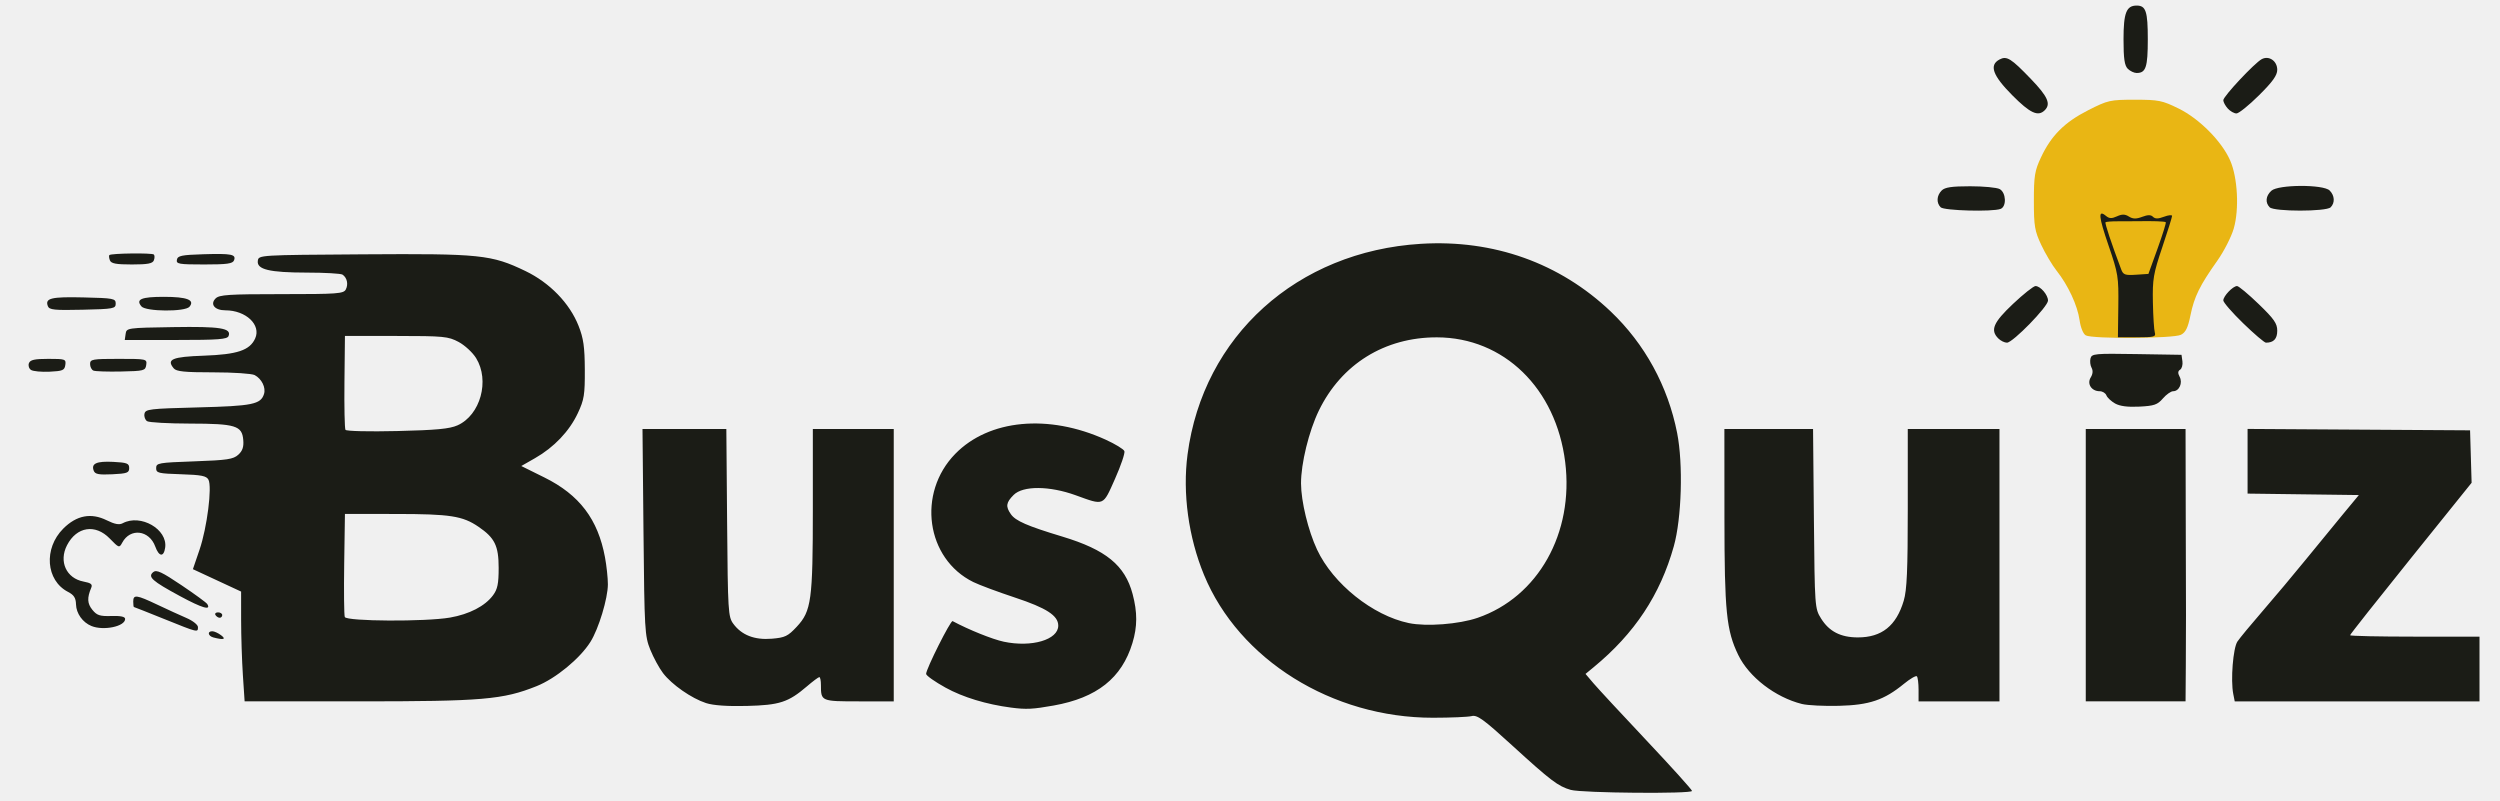
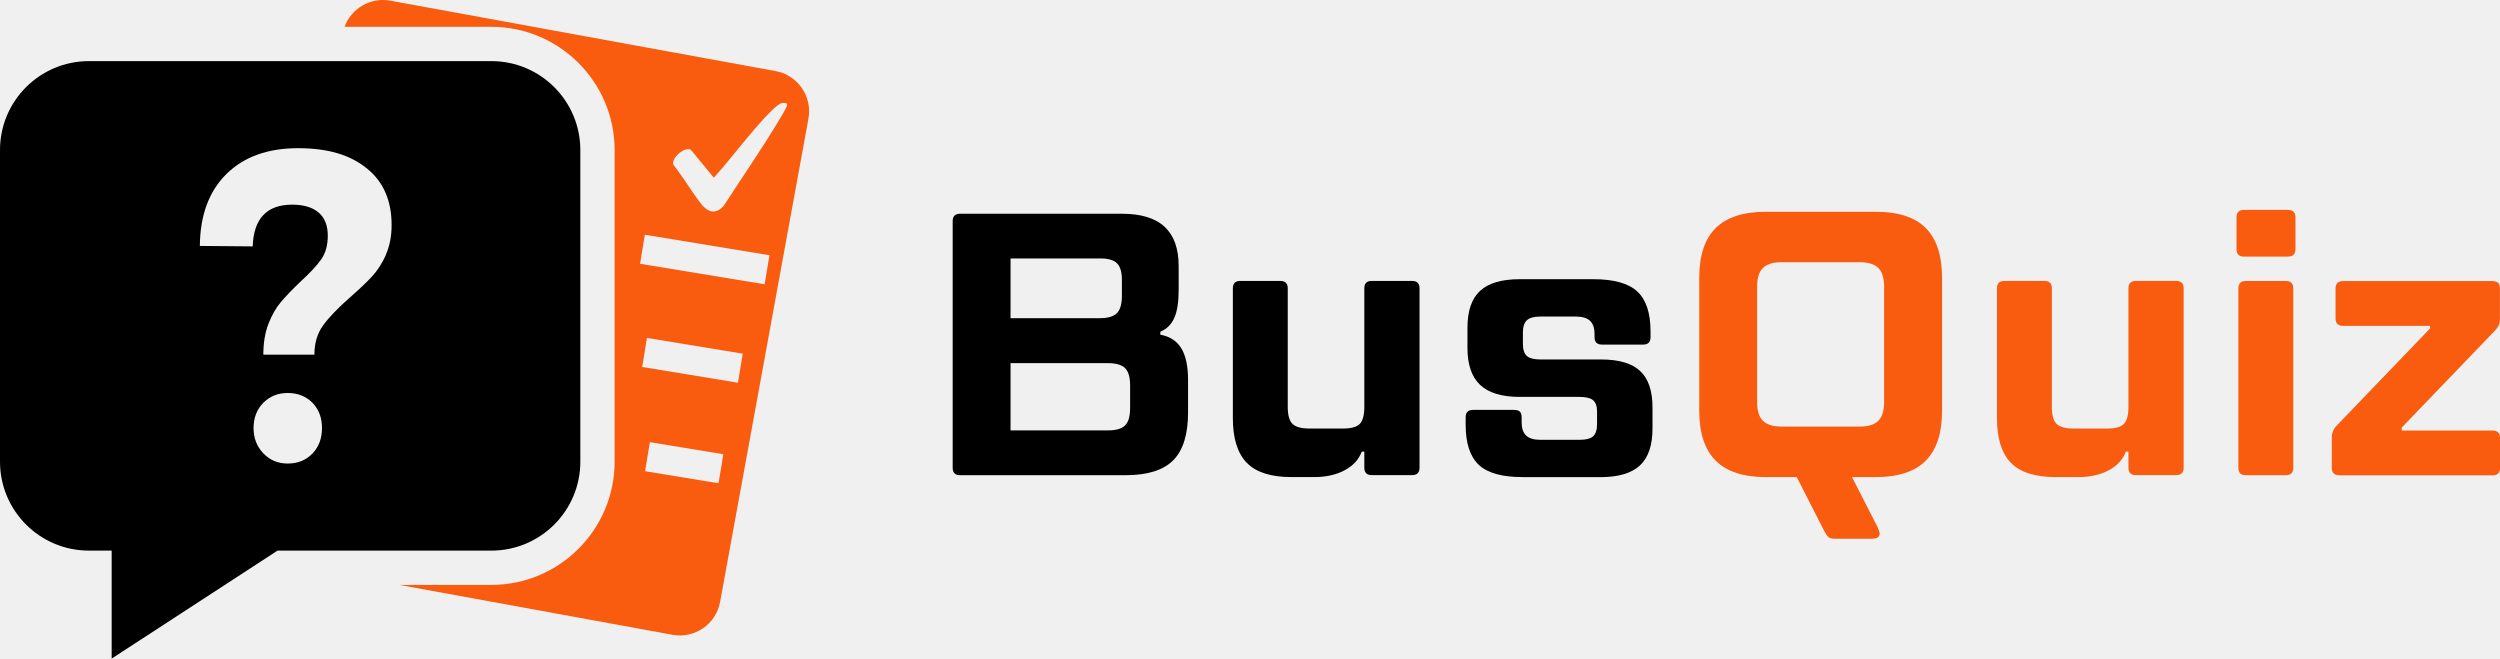
- <svg xmlns="http://www.w3.org/2000/svg" version="1.1" id="svg1" width="927" height="297" viewBox="0 0 927 297">
-   <defs id="defs1" />
-   <g id="g1">
-     <path style="fill:#e9b614" d="m 773.411,124.358 c -0.959,-0.537 -1.911,-2.866 -2.307,-5.647 -0.782,-5.487 -4.229,-12.913 -8.492,-18.295 -1.641,-2.072 -4.213,-6.393 -5.717,-9.602 -2.435,-5.197 -2.734,-6.986 -2.734,-16.336 0,-9.255 0.312,-11.166 2.635,-16.12 3.8,-8.104 8.734,-13.032 17.509,-17.486 7.335,-3.723 8.093,-3.894 17.285,-3.894 8.839,0 10.148,0.264 16.264,3.274 7.661,3.771 15.935,12.102 19.069,19.201 2.805,6.351 3.429,18.137 1.341,25.319 -0.899,3.093 -3.642,8.455 -6.094,11.915 -6.486,9.15 -8.54,13.322 -9.933,20.179 -0.949,4.669 -1.787,6.386 -3.553,7.275 -2.782,1.401 -32.826,1.585 -35.273,0.216 z" id="path47" />
-     <path style="fill:#e9b614" d="m 966.907,226.62 c 0.011,-2.2 0.216,-2.982 0.455,-1.738 0.239,1.244 0.23,3.044 -0.02,4 -0.25,0.956 -0.446,-0.062 -0.435,-2.262 z" id="path20" />
-     <path style="fill:#1b1c16" d="m 582.439,292.892 c -4.705,-1.35 -7.36,-3.366 -21.84,-16.584 -10.544,-9.625 -12.85,-11.295 -14.891,-10.783 -1.328,0.333 -7.783,0.61 -14.344,0.615 -37.398,0.027 -71.951,-21.524 -84.914,-52.96 -5.767,-13.984 -8,-30.319 -6.107,-44.667 5.792,-43.894 40.582,-75.295 86.538,-78.107 26.927,-1.648 51.481,7.11 70.385,25.103 12.637,12.028 21.198,27.688 24.614,45.028 2.274,11.543 1.685,31.605 -1.235,42.029 -5.048,18.02 -14.551,32.352 -29.74,44.855 l -2.997,2.467 2.997,3.52 c 1.648,1.936 10.535,11.522 19.747,21.301 9.213,9.78 16.75,18.136 16.75,18.569 0,1.143 -40.858,0.791 -44.963,-0.386 z M 547.903,229.088 c 22.427,-7.71 35.746,-31.396 32.472,-57.748 -3.401,-27.366 -22.746,-46.187 -47.54,-46.252 -19.363,-0.051 -35.439,9.919 -43.809,27.168 -3.694,7.613 -6.635,19.642 -6.605,27.019 0.027,6.666 2.647,17.478 5.941,24.517 5.936,12.686 20.644,24.459 34.042,27.249 6.507,1.355 18.564,0.432 25.5,-1.952 z m -173,33.289 c -9.132,-1.188 -17.859,-3.845 -24.293,-7.399 -3.964,-2.189 -7.207,-4.482 -7.207,-5.096 0,-1.841 9.097,-19.961 9.826,-19.571 6.046,3.231 14.793,6.75 18.982,7.637 10.344,2.188 20.192,-0.721 20.192,-5.965 0,-3.711 -4.364,-6.539 -16.058,-10.407 -6.293,-2.082 -13.242,-4.671 -15.442,-5.753 -17.533,-8.624 -20.949,-32.969 -6.674,-47.553 12.496,-12.766 34.546,-14.855 55.675,-5.274 3.584,1.625 6.745,3.549 7.023,4.276 0.279,0.727 -1.293,5.366 -3.492,10.309 -4.527,10.173 -3.918,9.918 -14.532,6.074 -9.785,-3.543 -19.578,-3.6 -23.045,-0.132 -2.82,2.82 -3.03,4.279 -1.027,7.138 1.746,2.493 6.068,4.375 19.073,8.302 16.18,4.887 23.228,10.646 26.064,21.298 1.807,6.788 1.79,12.07 -0.059,18.163 -3.951,13.025 -13.151,20.321 -29.236,23.189 -7.763,1.384 -10.128,1.499 -15.769,0.765 z m -113.104,-1.676 c -5.39,-1.755 -12.687,-6.838 -15.94,-11.102 -1.432,-1.877 -3.567,-5.803 -4.744,-8.723 -2.031,-5.038 -2.159,-7.262 -2.509,-43.559 l -0.369,-38.25 h 15.545 15.545 l 0.287,34.75 c 0.272,32.932 0.392,34.892 2.287,37.467 3.115,4.231 7.883,6.082 14.299,5.55 4.884,-0.405 5.953,-0.92 9.244,-4.447 5.418,-5.809 5.957,-9.779 5.957,-43.869 v -29.451 h 15 15 v 50.5 50.5 h -12.893 c -14.06,0 -14.107,-0.02 -14.107,-6.082 0,-1.605 -0.266,-2.918 -0.591,-2.918 -0.325,0 -2.397,1.546 -4.605,3.436 -6.903,5.909 -10.132,6.96 -22.304,7.262 -7.172,0.178 -12.428,-0.192 -15.104,-1.064 z m 406.35,0.334 c -9.869,-2.466 -19.641,-9.988 -23.601,-18.168 -4.409,-9.109 -5.109,-16.076 -5.128,-51.05 l -0.017,-32.75 h 16.439 16.439 l 0.311,33.25 c 0.308,32.887 0.337,33.291 2.658,37.024 2.99,4.81 7.278,7.011 13.653,7.011 8.856,0 14.242,-4.309 17.002,-13.605 1.182,-3.979 1.498,-11.231 1.498,-34.362 v -29.318 h 17 17 v 50.5 50.5 h -15 -15 v -4.333 c 0,-2.383 -0.283,-4.616 -0.628,-4.962 -0.346,-0.346 -2.519,0.921 -4.83,2.814 -7.324,6.001 -12.78,7.847 -24.042,8.133 -5.5,0.139 -11.689,-0.168 -13.754,-0.684 z M 90.059,250.316 c -0.355,-5.362 -0.648,-14.522 -0.651,-20.355 l -0.005,-10.605 -8.938,-4.153 -8.938,-4.153 2.471,-7.242 c 2.788,-8.173 4.707,-23.308 3.291,-25.955 -0.745,-1.392 -2.648,-1.767 -10.151,-2 -8.472,-0.264 -9.235,-0.452 -9.235,-2.287 0,-1.882 0.833,-2.029 14.149,-2.5 12.193,-0.431 14.447,-0.769 16.299,-2.449 1.58,-1.432 2.07,-2.884 1.851,-5.477 -0.45,-5.313 -2.817,-6.039 -19.799,-6.075 -7.975,-0.017 -15.107,-0.415 -15.848,-0.885 -0.742,-0.47 -1.186,-1.701 -0.988,-2.735 0.334,-1.743 1.785,-1.917 19.848,-2.38 20.215,-0.519 23.262,-1.136 24.476,-4.961 0.754,-2.375 -0.84,-5.622 -3.445,-7.016 -1.051,-0.563 -7.961,-1.023 -15.355,-1.023 -10.678,0 -13.697,-0.306 -14.678,-1.487 -2.784,-3.355 -0.59,-4.277 11.166,-4.694 12.426,-0.441 17.029,-1.981 19.028,-6.367 2.3,-5.049 -3.412,-10.452 -11.049,-10.452 -3.934,0 -5.775,-2.236 -3.618,-4.394 1.381,-1.381 4.812,-1.606 24.499,-1.606 20.794,0 22.976,-0.161 23.793,-1.75 0.998,-1.941 0.456,-4.359 -1.23,-5.485 -0.605,-0.404 -6.545,-0.742 -13.201,-0.75 -13.944,-0.018 -18.664,-1.154 -18.203,-4.382 0.304,-2.131 0.353,-2.134 39.062,-2.395 43.515,-0.294 47.542,0.121 60.183,6.201 9.001,4.329 16.385,11.949 19.685,20.314 1.83,4.637 2.278,7.775 2.32,16.247 0.046,9.329 -0.243,11.13 -2.595,16.148 -3.13,6.679 -8.803,12.642 -15.86,16.672 l -5.103,2.914 8.578,4.249 c 12.993,6.437 19.855,15.487 22.471,29.638 0.584,3.16 1.062,7.641 1.062,9.957 0,5.236 -3.425,16.551 -6.471,21.375 -3.925,6.217 -12.869,13.57 -19.962,16.409 -12.487,4.999 -19.971,5.638 -66.048,5.638 H 90.704 Z m 76.816,-21.319 c 7.144,-1.244 12.974,-4.265 15.933,-8.255 1.68,-2.264 2.094,-4.279 2.094,-10.177 0,-8.195 -1.445,-11.136 -7.493,-15.252 -5.887,-4.007 -10.451,-4.715 -30.507,-4.732 l -19,-0.016 -0.273,18.468 c -0.15,10.157 -0.052,19.045 0.219,19.75 0.627,1.634 29.949,1.794 39.027,0.214 z m 2.772,-71.281 c 8.488,-3.791 12.03,-16.616 6.888,-24.936 -1.284,-2.077 -4.201,-4.771 -6.483,-5.986 -3.859,-2.055 -5.476,-2.21 -23.149,-2.219 l -19,-0.009 -0.18,16.958 c -0.099,9.327 0.069,17.362 0.374,17.855 0.312,0.504 8.72,0.703 19.18,0.453 14.524,-0.346 19.45,-0.812 22.37,-2.117 z m 603.756,51.85 v -50.5 h 18.5 18.5 l 0.067,31.75 c 0.037,17.462 0.08,34.225 0.096,37.25 0.016,3.025 -0.014,11.463 -0.067,18.75 l -0.096,13.25 h -18.5 -18.5 z m 54.69,47.75 c -1.013,-5.133 -0.07,-17.024 1.541,-19.431 0.853,-1.275 5.088,-6.398 9.41,-11.383 4.322,-4.986 11.458,-13.492 15.858,-18.903 4.4,-5.411 10.648,-13.032 13.884,-16.935 l 5.884,-7.097 -20.634,-0.27 -20.634,-0.27 v -11.991 -11.991 l 41.25,0.261 41.25,0.261 0.286,9.724 0.286,9.724 -22.536,28.007 c -12.395,15.404 -22.536,28.241 -22.536,28.526 0,0.285 10.8,0.519 24,0.519 h 24 v 12 12 H 874.019 828.636 Z M 79.153,236.377 c -2.032,-0.531 -2.372,-2.311 -0.441,-2.311 0.72,0 2.182,0.661 3.25,1.468 2.014,1.523 0.981,1.833 -2.809,0.842 z m -18.25,-6.842 c -6.05,-2.439 -11.113,-4.443 -11.25,-4.452 -0.138,-0.009 -0.25,-0.917 -0.25,-2.017 0,-2.687 1.171,-2.539 8.903,1.13 3.628,1.722 8.509,3.956 10.847,4.964 2.358,1.018 4.25,2.518 4.25,3.37 0,2.057 0.074,2.074 -12.5,-2.996 z m -27,2.586 c -3.263,-1.335 -5.622,-4.64 -5.718,-8.008 -0.069,-2.42 -0.763,-3.502 -2.98,-4.649 -8.205,-4.243 -9.091,-16.109 -1.752,-23.448 4.949,-4.949 10.301,-5.974 16.131,-3.09 2.959,1.464 4.635,1.774 5.909,1.092 6.661,-3.565 16.746,2.244 15.749,9.071 -0.522,3.571 -2.292,3.379 -3.657,-0.397 -2.233,-6.174 -9.29,-7.028 -12.258,-1.484 -1.093,2.042 -1.213,2.002 -4.637,-1.523 -5.352,-5.51 -12.266,-4.427 -15.838,2.48 -3.119,6.032 -0.267,12.282 6.154,13.487 2.748,0.515 3.366,1.016 2.828,2.287 -1.584,3.743 -1.479,5.846 0.405,8.171 1.681,2.074 2.782,2.433 7.077,2.305 3.463,-0.103 5.086,0.245 5.086,1.089 0,2.784 -7.999,4.458 -12.5,2.616 z m 46,-4.055 c -0.34,-0.55 0.084,-1 0.941,-1 0.857,0 1.559,0.45 1.559,1 0,0.55 -0.423,1 -0.941,1 -0.518,0 -1.219,-0.45 -1.559,-1 z m -13.141,-7.018 c -10.403,-5.629 -12.083,-7.136 -9.936,-8.918 1.176,-0.976 3.135,-0.068 10.439,4.844 4.945,3.325 9.256,6.475 9.581,7 1.557,2.52 -1.844,1.533 -10.083,-2.925 z m -32.005,-46.501 c -1.025,-2.671 1.037,-3.606 7.25,-3.285 5.128,0.265 5.896,0.565 5.896,2.304 0,1.755 -0.766,2.036 -6.263,2.298 -5.027,0.239 -6.385,-0.021 -6.883,-1.317 z M 784.271,149.613 c -1.447,-0.817 -2.896,-2.175 -3.219,-3.016 -0.323,-0.842 -1.446,-1.53 -2.496,-1.53 -3.021,0 -4.796,-2.741 -3.313,-5.116 0.778,-1.245 0.894,-2.536 0.321,-3.561 -0.495,-0.884 -0.678,-2.454 -0.407,-3.489 0.461,-1.761 1.556,-1.864 17.119,-1.608 l 16.627,0.274 0.337,2.387 c 0.186,1.313 -0.198,2.718 -0.853,3.123 -0.848,0.524 -0.897,1.284 -0.172,2.639 1.215,2.271 -0.172,5.351 -2.41,5.351 -0.824,0 -2.541,1.212 -3.816,2.694 -1.99,2.313 -3.22,2.74 -8.702,3.016 -4.32,0.218 -7.236,-0.158 -9.016,-1.164 z M 11.507,137.177 c -0.768,-0.5 -1.119,-1.629 -0.781,-2.509 0.477,-1.244 2.085,-1.601 7.215,-1.601 6.273,0 6.585,0.112 6.281,2.25 -0.282,1.984 -0.971,2.281 -5.82,2.509 -3.025,0.143 -6.128,-0.149 -6.896,-0.649 z m 23.146,0.245 c -0.688,-0.287 -1.25,-1.385 -1.25,-2.439 0,-1.768 0.82,-1.917 10.57,-1.917 10.389,0 10.564,0.038 10.25,2.25 -0.302,2.126 -0.814,2.26 -9.32,2.439 -4.95,0.104 -9.562,-0.046 -10.25,-0.333 z M 740.974,125.495 c -3.076,-3.076 -1.874,-5.901 5.447,-12.807 3.86,-3.642 7.616,-6.621 8.345,-6.621 1.818,0 4.636,3.277 4.636,5.391 0,2.224 -13.048,15.609 -15.217,15.609 -0.902,0 -2.348,-0.707 -3.212,-1.571 z m 90.822,-5.598 c -4.066,-3.943 -7.393,-7.768 -7.393,-8.5 0,-1.606 3.562,-5.331 5.097,-5.331 0.603,0 4.203,2.999 8,6.664 5.736,5.538 6.903,7.21 6.903,9.893 0,3.029 -1.333,4.443 -4.188,4.443 -0.564,0 -4.352,-3.226 -8.418,-7.169 z m -785.213,3.919 c 0.316,-2.222 0.536,-2.253 17.591,-2.524 17.582,-0.279 21.701,0.379 20.584,3.289 -0.476,1.241 -3.686,1.485 -19.532,1.485 h -18.963 z m 738.888,-10.258 c 0.139,-10.885 -0.057,-12.103 -3.618,-22.509 -3.729,-10.895 -3.951,-13.475 -0.944,-10.979 1.199,0.995 2.124,1.03 4.052,0.151 1.898,-0.865 2.967,-0.845 4.449,0.08 1.47,0.918 2.676,0.945 4.89,0.109 2.131,-0.804 3.24,-0.808 4.035,-0.013 0.795,0.795 1.917,0.786 4.082,-0.031 1.642,-0.62 2.986,-0.754 2.986,-0.297 0,0.457 -1.642,5.705 -3.648,11.663 -3.285,9.755 -3.63,11.778 -3.464,20.333 0.101,5.225 0.423,10.287 0.715,11.25 0.471,1.552 -0.272,1.75 -6.576,1.75 h -7.107 z m 14.56,-21.398 c 1.867,-5.173 3.235,-9.565 3.039,-9.761 -0.331,-0.331 -4.73,-0.484 -10.667,-0.373 -1.375,0.026 -4.481,0.038 -6.902,0.028 -2.421,-0.011 -4.571,0.15 -4.778,0.358 -0.317,0.317 2.196,7.875 5.804,17.458 0.76,2.019 1.441,2.267 5.488,2 l 4.62,-0.305 z M 17.75,113.53 c -1.137,-2.963 1.187,-3.533 13.235,-3.247 11.156,0.265 11.917,0.411 11.917,2.283 0,1.876 -0.76,2.017 -12.27,2.281 -10.487,0.24 -12.359,0.049 -12.883,-1.317 z m 34.689,0.08 c -2.193,-2.642 -0.075,-3.544 8.323,-3.544 8.609,0 11.588,1.153 9.495,3.676 -1.601,1.93 -16.196,1.821 -17.817,-0.132 z M 40.748,96.523 c -0.326,-0.849 -0.413,-1.722 -0.194,-1.942 0.664,-0.664 15.845,-0.853 16.492,-0.205 0.332,0.332 0.337,1.298 0.011,2.147 -0.461,1.203 -2.261,1.543 -8.155,1.543 -5.894,0 -7.693,-0.341 -8.155,-1.543 z m 24.843,-0.207 c 0.286,-1.494 1.714,-1.792 9.748,-2.04 10.524,-0.324 12.294,0.025 11.44,2.252 -0.479,1.248 -2.561,1.538 -11.056,1.538 -9.429,0 -10.433,-0.173 -10.132,-1.75 z M 719.603,76.867 c -1.661,-1.661 -1.5,-4.357 0.371,-6.229 1.196,-1.196 3.722,-1.571 10.566,-1.571 4.947,0 9.865,0.466 10.929,1.035 2.397,1.283 2.646,6.478 0.352,7.358 -2.982,1.144 -20.961,0.664 -22.218,-0.593 z m 122,0 c -1.733,-1.733 -1.476,-4.24 0.629,-6.145 2.574,-2.33 19.289,-2.395 21.6,-0.084 1.872,1.872 2.032,4.568 0.371,6.229 -1.64,1.64 -20.96,1.64 -22.6,1e-5 z m -95.477,-41.575 c -7.259,-7.315 -8.624,-11.137 -4.723,-13.225 2.702,-1.446 4.285,-0.46 11.75,7.316 6.185,6.443 7.378,9.156 5.05,11.484 -2.489,2.489 -5.415,1.138 -12.077,-5.575 z m 79.932,4.946 c -0.91,-1.006 -1.655,-2.395 -1.655,-3.087 0,-1.425 11.572,-13.782 14.25,-15.217 2.676,-1.434 5.75,0.675 5.75,3.945 0,2.058 -1.691,4.419 -6.775,9.465 -3.726,3.698 -7.482,6.723 -8.345,6.723 -0.863,0 -2.315,-0.823 -3.225,-1.829 z m -37.084,-14.743 c -1.205,-1.205 -1.571,-3.755 -1.571,-10.929 0,-9.804 1.05,-12.5 4.871,-12.5 3.424,0 4.129,2.134 4.129,12.5 0,10.366 -0.705,12.5 -4.129,12.5 -0.951,0 -2.436,-0.707 -3.3,-1.571 z" id="path3" />
+ <svg xmlns="http://www.w3.org/2000/svg" id="Layer_1" data-name="Layer 1" viewBox="0 0 319.26 84.105" version="1.1" xml:space="preserve" width="319.26" height="84.105">
+   <defs id="defs1">
+     <style id="style1">
+       .cls-1 {
+         fill: #fff;
+       }
+ 
+       .cls-2 {
+         fill: #f95b0f;
+       }
+     </style>
+     <style id="style1-8">
+       .cls-1 {
+         fill: #fff;
+       }
+ 
+       .cls-2 {
+         fill: #f95b0f;
+       }
+     </style>
+     <style id="style1-2">
+       .cls-1 {
+         fill: #fff;
+       }
+ 
+       .cls-2 {
+         fill: #f95b0f;
+       }
+     </style>
+     <style id="style1-85">
+       .cls-1 {
+         fill: #fff;
+       }
+ 
+       .cls-2 {
+         fill: #f95b0f;
+       }
+     </style>
+     <style id="style1-9">
+       .cls-1 {
+         fill: #fff;
+       }
+ 
+       .cls-2 {
+         fill: #f95b0f;
+       }
+     </style>
+     <style id="style1-1">
+       .cls-1 {
+         fill: #fff;
+       }
+ 
+       .cls-2 {
+         fill: #f95b0f;
+       }
+     </style>
+     <style id="style1-4">
+       .cls-1 {
+         fill: #fff;
+       }
+ 
+       .cls-2 {
+         fill: #f95b0f;
+       }
+     </style>
+     <style id="style1-87">
+       .cls-1 {
+         fill: #fff;
+       }
+ 
+       .cls-2 {
+         fill: #f95b0f;
+       }
+     </style>
+   </defs>
+   <g id="g13" transform="translate(-46.37168,-144.0931)">
+     <g id="g14" transform="translate(-43.09508,26.59096)">
+       <g id="g10" transform="translate(7.056768,-8.232896)">
+         <g id="g7">
+           <path d="m 230.6,168.48 c 1.21,0.22 2.1,0.8 2.67,1.74 0.57,0.94 0.86,2.28 0.86,4.03 v 4.15 c 0,2.8 -0.63,4.84 -1.89,6.11 -1.26,1.27 -3.28,1.91 -6.08,1.91 h -21.14 c -0.64,0 -0.95,-0.32 -0.95,-0.95 v -31.49 c 0,-0.64 0.32,-0.95 0.95,-0.95 h 20.66 c 2.45,0 4.27,0.56 5.46,1.67 1.19,1.11 1.79,2.78 1.79,5.01 v 3.05 c 0,1.53 -0.18,2.71 -0.55,3.55 -0.37,0.84 -0.96,1.44 -1.79,1.79 v 0.38 z m -19.14,-9.74 v 7.63 h 11.36 c 1.05,0 1.79,-0.21 2.22,-0.64 0.43,-0.43 0.64,-1.17 0.64,-2.22 v -2.05 c 0,-0.99 -0.21,-1.69 -0.62,-2.1 -0.41,-0.41 -1.11,-0.62 -2.1,-0.62 z m 15.27,16.23 c 0,-1.05 -0.21,-1.79 -0.64,-2.22 -0.43,-0.43 -1.17,-0.64 -2.22,-0.64 h -12.41 v 8.59 h 12.41 c 1.05,0 1.79,-0.21 2.22,-0.64 0.43,-0.43 0.64,-1.17 0.64,-2.22 v -2.86 z" id="path1" />
+           <path d="m 247.34,186.66 c -2.61,0 -4.51,-0.6 -5.7,-1.81 -1.19,-1.21 -1.79,-3.12 -1.79,-5.73 v -16.56 c 0,-0.64 0.32,-0.95 0.95,-0.95 h 5.11 c 0.64,0 0.95,0.32 0.95,0.95 v 15.13 c 0,1.05 0.2,1.77 0.6,2.17 0.4,0.4 1.12,0.6 2.17,0.6 h 4.29 c 1.05,0 1.77,-0.2 2.15,-0.6 0.38,-0.4 0.57,-1.12 0.57,-2.17 v -15.13 c 0,-0.64 0.32,-0.95 0.95,-0.95 h 5.15 c 0.64,0 0.95,0.32 0.95,0.95 v 22.9 c 0,0.64 -0.32,0.95 -0.95,0.95 h -5.15 c -0.64,0 -0.95,-0.32 -0.95,-0.95 v -2.05 h -0.33 c -0.38,1.02 -1.11,1.81 -2.2,2.39 -1.09,0.58 -2.38,0.86 -3.91,0.86 z" id="path2" />
+           <path d="m 276.83,186.66 c -2.61,0 -4.47,-0.52 -5.58,-1.57 -1.11,-1.05 -1.67,-2.75 -1.67,-5.11 v -0.95 c 0,-0.64 0.32,-0.95 0.95,-0.95 h 5.2 c 0.35,0 0.6,0.07 0.76,0.21 0.16,0.14 0.24,0.39 0.24,0.74 v 0.67 c 0,0.73 0.19,1.28 0.57,1.65 0.38,0.37 0.99,0.55 1.81,0.55 h 5.01 c 0.83,0 1.41,-0.15 1.74,-0.45 0.33,-0.3 0.5,-0.82 0.5,-1.55 v -1.62 c 0,-0.67 -0.17,-1.15 -0.5,-1.43 -0.33,-0.28 -0.92,-0.43 -1.74,-0.43 h -7.63 c -2.29,0 -3.98,-0.51 -5.06,-1.53 -1.08,-1.02 -1.62,-2.59 -1.62,-4.72 v -2.58 c 0,-2.13 0.53,-3.7 1.6,-4.7 1.07,-1 2.76,-1.5 5.08,-1.5 h 9.4 c 2.61,0 4.48,0.52 5.61,1.57 1.13,1.05 1.69,2.75 1.69,5.11 v 0.72 c 0,0.64 -0.32,0.95 -0.95,0.95 h -5.25 c -0.64,0 -0.95,-0.32 -0.95,-0.95 v -0.43 c 0,-0.73 -0.19,-1.28 -0.57,-1.65 -0.38,-0.36 -0.99,-0.55 -1.81,-0.55 h -4.53 c -0.83,0 -1.41,0.16 -1.74,0.48 -0.33,0.32 -0.5,0.84 -0.5,1.57 v 1.43 c 0,0.73 0.17,1.25 0.5,1.55 0.33,0.3 0.92,0.45 1.74,0.45 h 7.73 c 2.29,0 3.96,0.49 5.01,1.48 1.05,0.99 1.57,2.53 1.57,4.63 v 2.72 c 0,2.13 -0.53,3.7 -1.6,4.7 -1.07,1 -2.76,1.5 -5.08,1.5 h -9.92 z" id="path3" />
+           <path class="cls-2" d="m 321.97,152.78 c 2.86,0 4.99,0.69 6.37,2.08 1.38,1.39 2.08,3.51 2.08,6.37 v 16.94 c 0,2.86 -0.69,4.99 -2.08,6.39 -1.38,1.4 -3.51,2.1 -6.37,2.1 h -3.05 l 3.29,6.44 c 0.16,0.38 0.24,0.64 0.24,0.76 0,0.44 -0.32,0.67 -0.95,0.67 h -4.87 c -0.32,0 -0.56,-0.07 -0.72,-0.21 -0.16,-0.14 -0.33,-0.39 -0.52,-0.74 l -3.53,-6.92 h -3.96 c -2.86,0 -4.99,-0.7 -6.39,-2.1 -1.4,-1.4 -2.1,-3.53 -2.1,-6.39 v -16.94 c 0,-2.86 0.7,-4.99 2.1,-6.37 1.4,-1.38 3.53,-2.08 6.39,-2.08 h 14.08 z m 1.05,9.54 c 0,-1.08 -0.25,-1.87 -0.74,-2.36 -0.49,-0.49 -1.28,-0.74 -2.36,-0.74 H 309.9 c -1.08,0 -1.87,0.25 -2.36,0.74 -0.49,0.49 -0.74,1.28 -0.74,2.36 v 14.79 c 0,1.08 0.25,1.87 0.74,2.36 0.49,0.49 1.28,0.74 2.36,0.74 h 10.02 c 1.08,0 1.87,-0.25 2.36,-0.74 0.49,-0.49 0.74,-1.28 0.74,-2.36 z" id="path4" />
+           <path class="cls-2" d="m 344.92,186.66 c -2.61,0 -4.51,-0.6 -5.7,-1.81 -1.19,-1.21 -1.79,-3.12 -1.79,-5.73 v -16.56 c 0,-0.64 0.32,-0.95 0.95,-0.95 h 5.11 c 0.64,0 0.95,0.32 0.95,0.95 v 15.13 c 0,1.05 0.2,1.77 0.6,2.17 0.4,0.4 1.12,0.6 2.17,0.6 h 4.29 c 1.05,0 1.77,-0.2 2.15,-0.6 0.38,-0.4 0.57,-1.12 0.57,-2.17 v -15.13 c 0,-0.64 0.32,-0.95 0.95,-0.95 h 5.15 c 0.64,0 0.95,0.32 0.95,0.95 v 22.9 c 0,0.64 -0.32,0.95 -0.95,0.95 h -5.15 c -0.64,0 -0.95,-0.32 -0.95,-0.95 v -2.05 h -0.33 c -0.38,1.02 -1.11,1.81 -2.2,2.39 -1.09,0.58 -2.38,0.86 -3.91,0.86 z" id="path5" />
+           <path class="cls-2" d="m 368.97,158.5 c -0.64,0 -0.95,-0.32 -0.95,-0.95 v -4.06 c 0,-0.64 0.32,-0.95 0.95,-0.95 h 5.63 c 0.64,0 0.95,0.32 0.95,0.95 v 4.06 c 0,0.64 -0.32,0.95 -0.95,0.95 z m 0.24,27.92 c -0.64,0 -0.95,-0.32 -0.95,-0.95 v -22.9 c 0,-0.64 0.32,-0.95 0.95,-0.95 h 5.11 c 0.64,0 0.95,0.32 0.95,0.95 v 22.9 c 0,0.64 -0.32,0.95 -0.95,0.95 z" id="path6" />
+           <path class="cls-2" d="m 381.14,186.42 c -0.64,0 -0.95,-0.32 -0.95,-0.95 v -3.86 c 0,-0.6 0.22,-1.13 0.67,-1.57 l 11.88,-12.36 v -0.33 h -11.12 c -0.64,0 -0.95,-0.32 -0.95,-0.95 v -3.82 c 0,-0.64 0.32,-0.95 0.95,-0.95 h 19.09 c 0.64,0 0.95,0.32 0.95,0.95 v 3.82 c 0,0.35 -0.05,0.64 -0.14,0.86 -0.1,0.22 -0.27,0.46 -0.52,0.72 l -11.88,12.36 v 0.38 h 11.6 c 0.64,0 0.95,0.32 0.95,0.95 v 3.82 c 0,0.64 -0.32,0.95 -0.95,0.95 h -19.56 z" id="path7" />
+         </g>
+         <g id="g9">
+           <path class="cls-2" d="m 181.44,134.81 -49.19,-8.99 c -2.54,-0.46 -4.98,0.99 -5.84,3.34 h 18.75 c 8.68,0 15.74,7.06 15.74,15.74 v 39.79 c 0,8.68 -7.06,15.74 -15.74,15.74 h -11.75 l 34.88,6.37 c 2.84,0.52 5.56,-1.36 6.08,-4.2 l 11.28,-61.71 c 0.52,-2.84 -1.36,-5.56 -4.2,-6.08 z m -7.27,52.64 -9.38,-1.54 0.61,-3.71 9.38,1.54 z m 2.48,-12.84 -12.23,-2.01 0.61,-3.71 12.23,2.01 z m 3.41,-12.57 -15.91,-2.62 0.61,-3.71 15.91,2.62 z m 2.82,-22.75 c -0.16,0.49 -0.84,1.52 -1.13,2.02 -2.18,3.65 -4.63,7.16 -6.93,10.73 -0.78,0.86 -1.64,0.97 -2.5,0.14 -0.06,-0.06 -0.13,-0.12 -0.19,-0.18 -1.3,-1.62 -2.4,-3.54 -3.69,-5.18 -0.04,-0.08 -0.08,-0.17 -0.08,-0.26 0,-0.8 1.49,-2.14 2.28,-1.69 l 2.93,3.56 c 0.34,-0.37 0.67,-0.75 1,-1.14 1.84,-2.17 3.59,-4.47 5.53,-6.55 0.41,-0.44 1.52,-1.62 2.03,-1.8 0.24,-0.08 0.51,-0.1 0.74,0 0.1,0.08 0.04,0.25 0.01,0.35 z" id="path8" />
+           <path d="M 145.15,133.54 H 93.77 c -6.27,0 -11.36,5.08 -11.36,11.36 v 39.79 c 0,6.27 5.08,11.36 11.36,11.36 h 2.9 v 13.79 l 21.18,-13.79 h 27.31 c 6.27,0 11.36,-5.08 11.36,-11.36 V 144.9 c 0,-6.27 -5.08,-11.36 -11.36,-11.36 z m -22.84,50.11 c -0.81,0.85 -1.86,1.28 -3.15,1.28 -1.29,0 -2.29,-0.44 -3.12,-1.3 -0.83,-0.87 -1.25,-1.95 -1.25,-3.23 0,-1.28 0.42,-2.4 1.25,-3.23 0.83,-0.83 1.87,-1.25 3.12,-1.25 1.25,0 2.33,0.42 3.15,1.25 0.81,0.83 1.22,1.91 1.22,3.23 0,1.32 -0.41,2.41 -1.22,3.26 z m 9.39,-25.38 c -0.49,1.1 -1.09,2.02 -1.79,2.78 -0.7,0.76 -1.64,1.64 -2.81,2.67 -1.55,1.36 -2.69,2.55 -3.43,3.57 -0.74,1.02 -1.11,2.27 -1.11,3.74 h -6.52 c 0,-1.51 0.22,-2.83 0.65,-3.94 0.43,-1.11 0.96,-2.04 1.59,-2.78 0.62,-0.74 1.45,-1.6 2.47,-2.58 1.21,-1.1 2.1,-2.05 2.67,-2.86 0.57,-0.81 0.85,-1.82 0.85,-3.03 0,-1.32 -0.4,-2.32 -1.19,-2.98 -0.79,-0.66 -1.91,-0.99 -3.35,-0.99 -3.25,0 -4.93,1.78 -5.05,5.33 l -6.75,-0.06 c 0.04,-3.93 1.17,-6.99 3.4,-9.19 2.23,-2.19 5.27,-3.29 9.13,-3.29 3.86,0 6.63,0.85 8.76,2.55 2.14,1.7 3.2,4.12 3.2,7.26 0,1.44 -0.25,2.7 -0.74,3.8 z" id="path9" />
+         </g>
+       </g>
+     </g>
  </g>
</svg>
